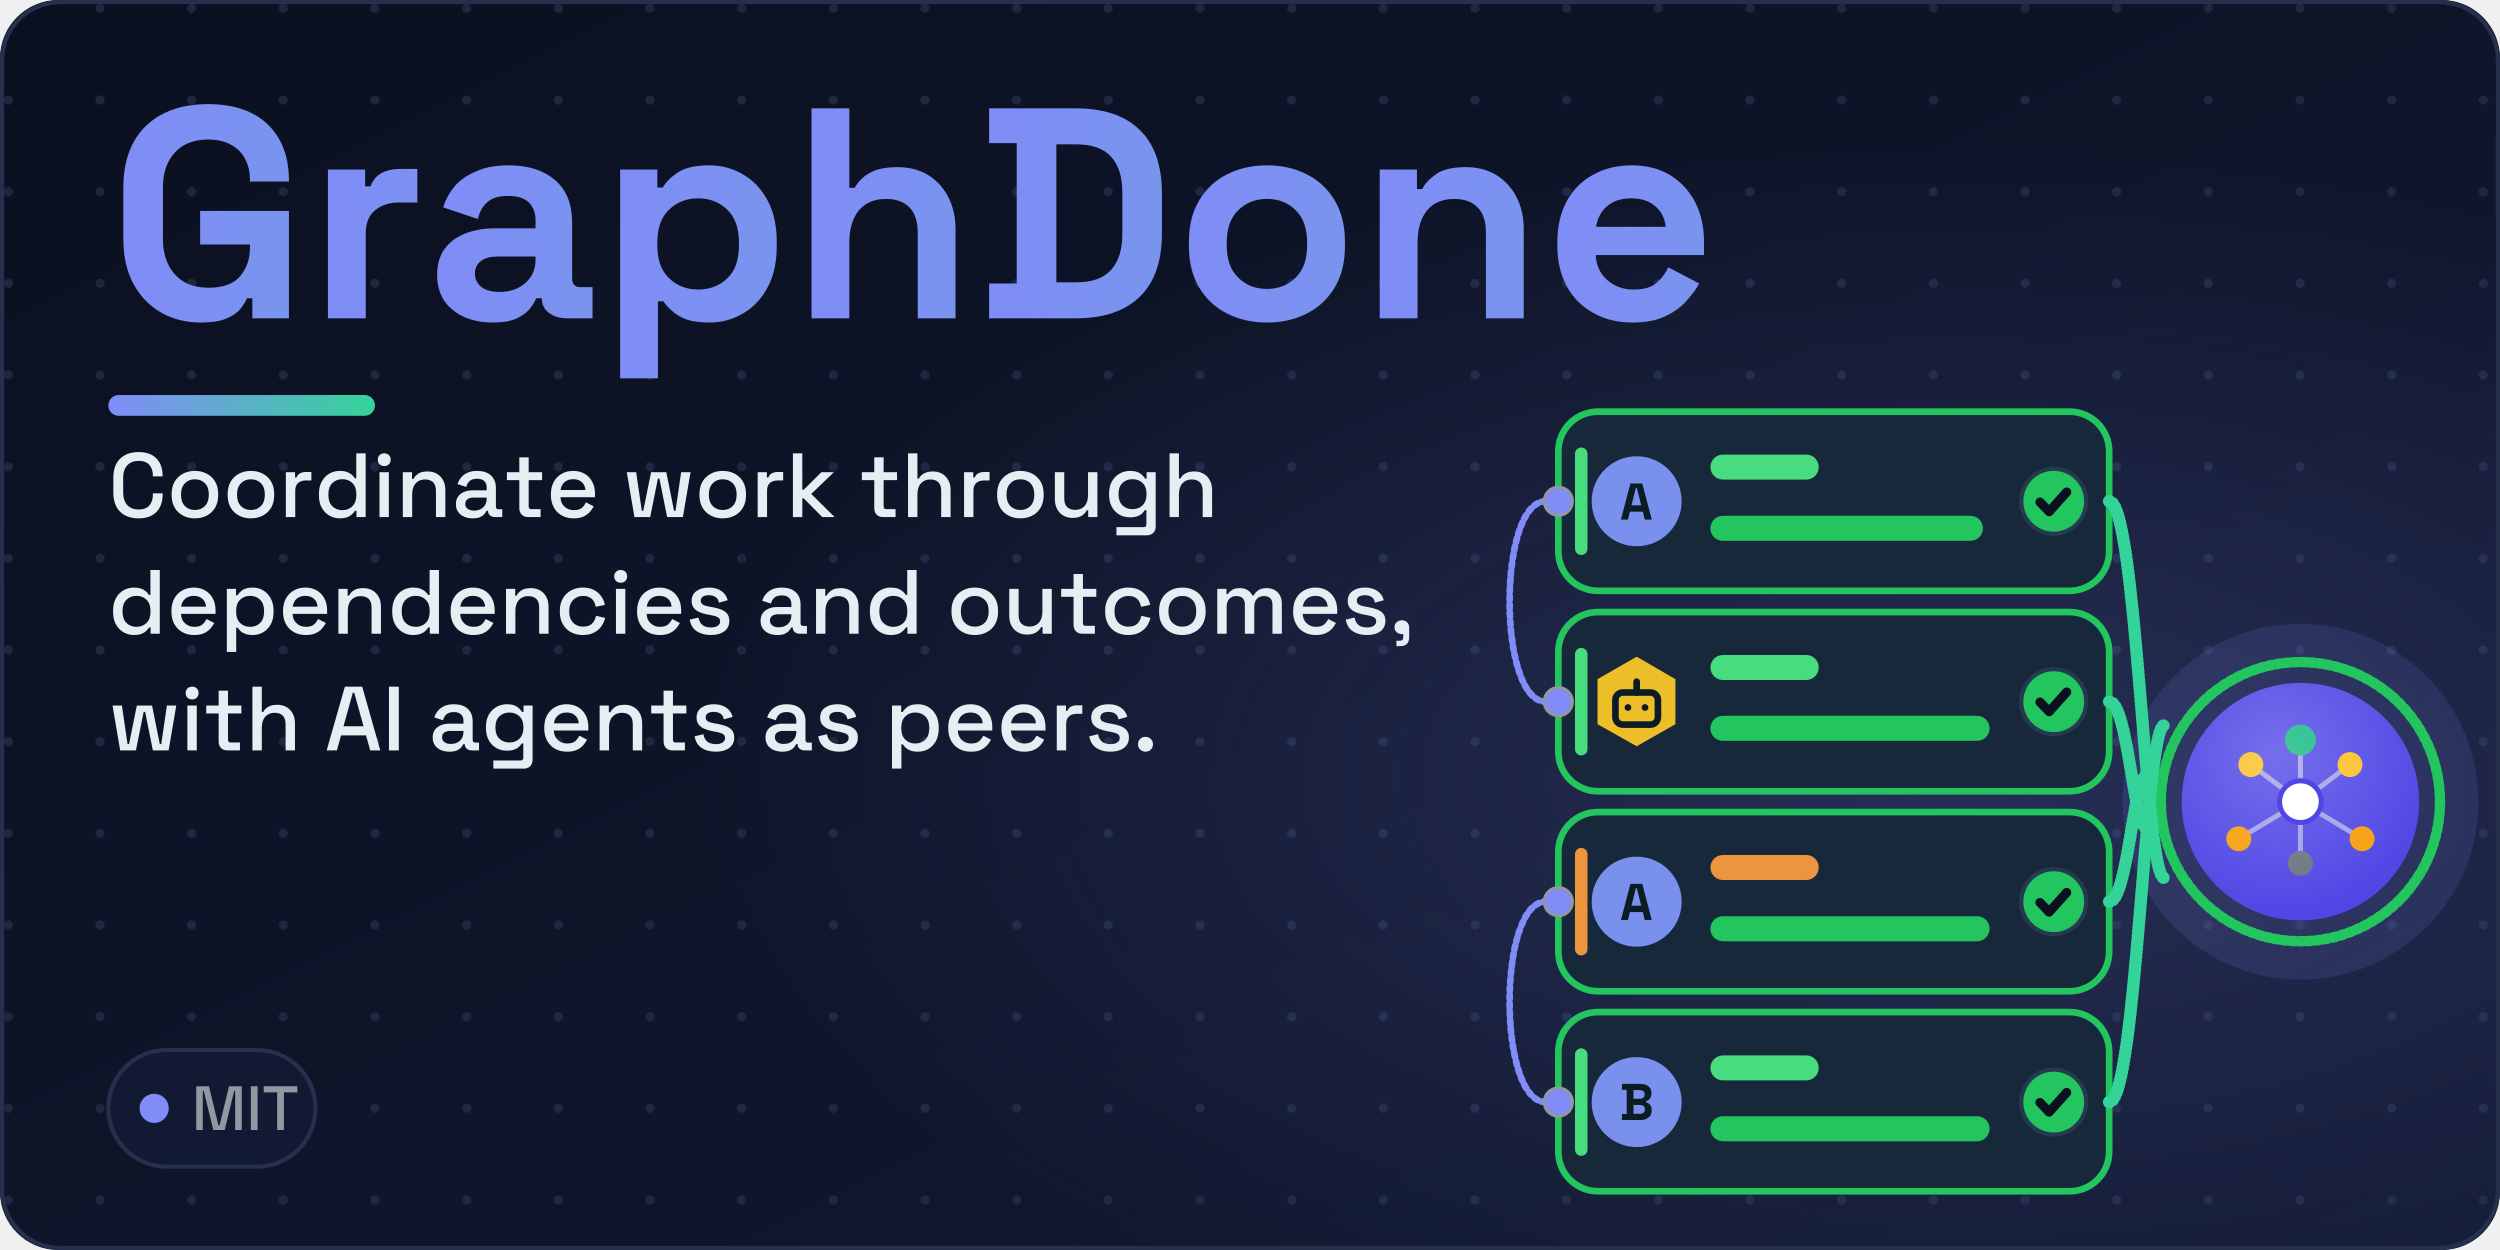
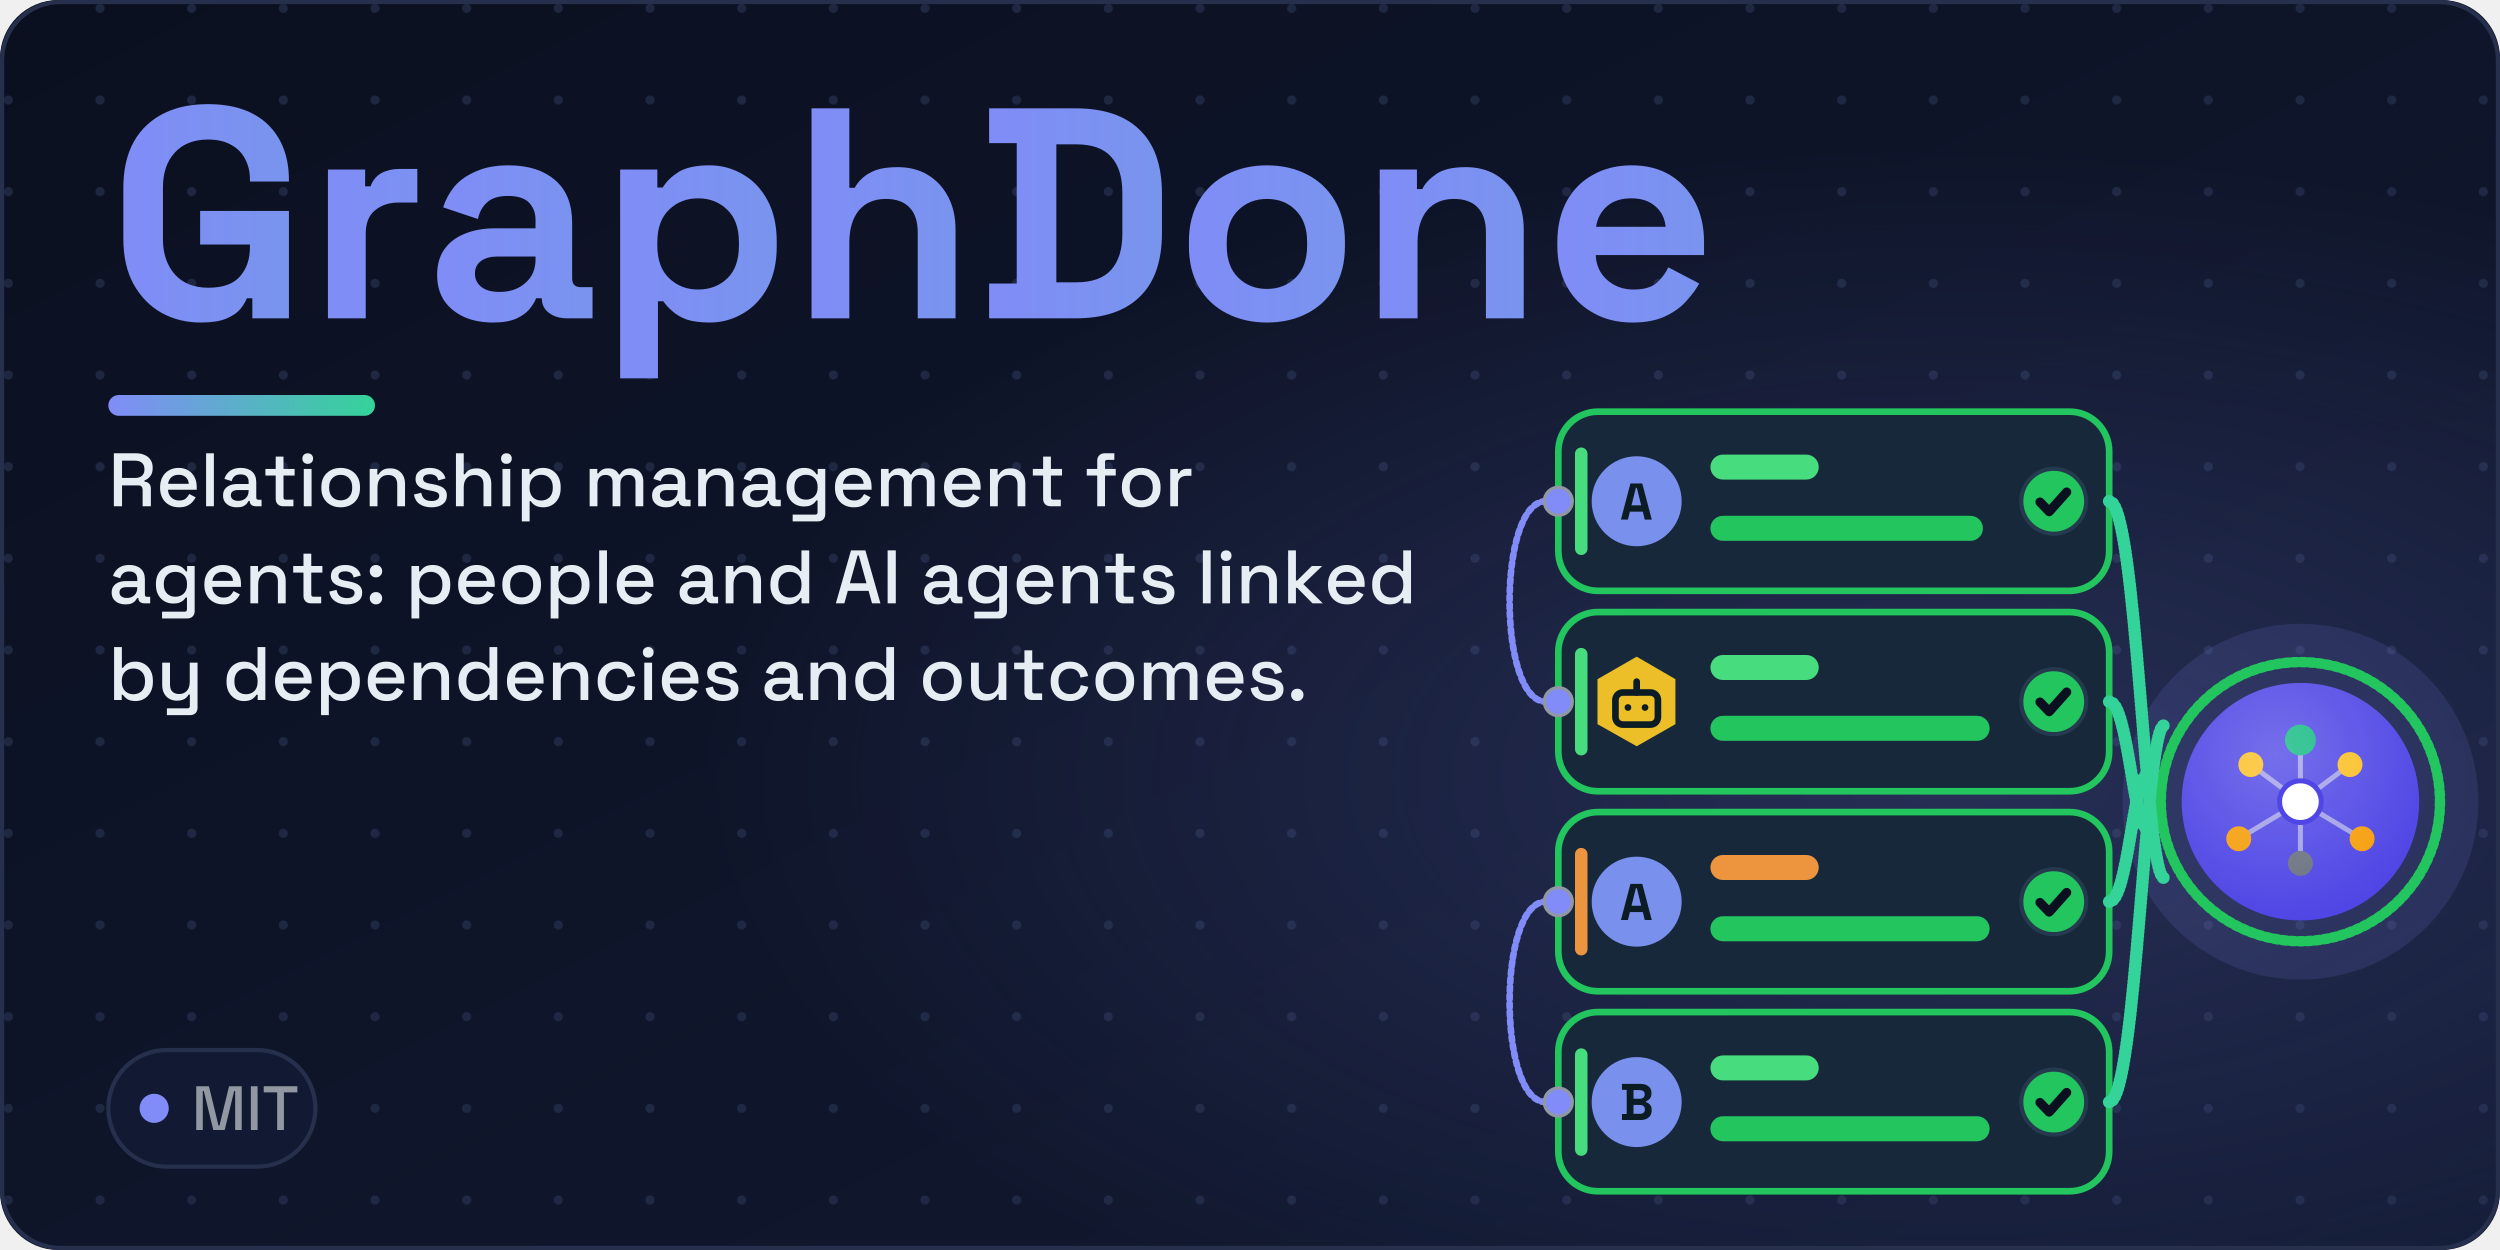
- <svg xmlns="http://www.w3.org/2000/svg" viewBox="0 0 600 300" width="600" height="300" role="img" aria-label="GraphDone: Coordinate work through dependencies and outcomes, with AI agents as peers.">
+ <svg xmlns="http://www.w3.org/2000/svg" viewBox="0 0 600 300" width="600" height="300" role="img" aria-label="GraphDone: Relationship management for agents: people and AI agents linked by dependencies and outcomes.">
  <style>.sh{opacity:.35;transform:translateX(-400px) skewX(-20deg)}.ul{transform-box:fill-box;transform-origin:0 0}.cbg{fill:#121a33;stroke:#26304d}.cpv{fill:none;stroke:#818cf8;stroke-dasharray:4 3}.gdr{fill:#151d38;stroke:#26304d;stroke-width:1.2}.gdt{fill:#26304d}.gdo{fill:none;stroke:#26304d;stroke-width:2}.gdq{fill:#0b1020;stroke:#9198a1;stroke-width:1.5}.gda{fill:none;stroke:#9198a1;stroke-width:1.4;stroke-opacity:.45;stroke-dasharray:3 4}.gdw{fill:none;stroke:#818cf8;stroke-width:1.6;stroke-linecap:round;stroke-dasharray:1}.gdv{fill:none;stroke:#0b1020;stroke-linecap:round;stroke-linejoin:round}.gdp{transform-box:fill-box;transform-origin:0 0}.gdl{fill:#22c55e;fill-opacity:.07;stroke:#22c55e;stroke-width:1.6}.gdk{transform-box:fill-box;transform-origin:50% 50%}.gdh{fill:#818cf8;opacity:.13;transform-box:fill-box;transform-origin:50% 50%;animation:gdh 2.425s ease-in-out infinite}@keyframes gdh{50%{opacity:.26;transform:scale(1.06)}}.gds{fill:none;stroke:#e5e7eb;stroke-opacity:.55;stroke-linecap:round}.gdc{fill:none;stroke:#22c55e;stroke-width:2.5;stroke-linecap:round;stroke-dasharray:1}.gdf{fill:none;stroke:#34d399;stroke-width:3;stroke-linecap:round;stroke-dasharray:.07 .93;animation:gdf 1.617s linear infinite}@keyframes gdf{from{stroke-dashoffset:1}to{stroke-dashoffset:0}}.gdpi{fill:none;stroke:#22c55e;stroke-width:2;opacity:0;animation:gdpi 2.425s ease-out infinite}@keyframes gdpi{0%{opacity:.7;transform:scale(1)}100%{opacity:0;transform:scale(1.6)}}@keyframes L0{0%,100%{opacity:0}11.34%{opacity:0;animation-timing-function:ease-out}19.59%,93.81%{opacity:1}}@keyframes L1{0%{stroke-dashoffset:1;opacity:1}19.59%{stroke-dashoffset:1;opacity:1;animation-timing-function:ease-in-out}25.77%,93.81%{stroke-dashoffset:0;opacity:1}100%{stroke-dashoffset:0;opacity:0}}@keyframes L2{0%{stroke-dashoffset:1;opacity:1}24.23%{stroke-dashoffset:1;opacity:1;animation-timing-function:ease-in-out}30.41%,93.81%{stroke-dashoffset:0;opacity:1}100%{stroke-dashoffset:0;opacity:0}}@keyframes L3{0%{stroke-dashoffset:1;opacity:1}28.87%{stroke-dashoffset:1;opacity:1;animation-timing-function:ease-in-out}35.05%,93.81%{stroke-dashoffset:0;opacity:1}100%{stroke-dashoffset:0;opacity:0}}@keyframes L4{0%{stroke-dashoffset:1;opacity:1}33.51%{stroke-dashoffset:1;opacity:1;animation-timing-function:ease-in-out}39.69%,93.81%{stroke-dashoffset:0;opacity:1}100%{stroke-dashoffset:0;opacity:0}}@keyframes L5{0%{opacity:0;transform:translateX(-14px)}3.09%{opacity:0;transform:translateX(-14px);animation-timing-function:cubic-bezier(.2,.8,.2,1)}9.28%,91.75%{opacity:1;transform:none}97.94%,100%{opacity:0;transform:none}}@keyframes L6{0%{opacity:0;transform:translateX(-14px)}6.19%{opacity:0;transform:translateX(-14px);animation-timing-function:cubic-bezier(.2,.8,.2,1)}12.37%,92.78%{opacity:1;transform:none}98.97%,100%{opacity:0;transform:none}}@keyframes L7{0%{transform:scaleX(0);opacity:1}14.95%{transform:scaleX(0);opacity:1;animation-timing-function:ease-in-out}19.59%,93.81%{transform:none;opacity:1}100%{transform:none;opacity:0}}@keyframes L8{0%{transform:scaleX(0);opacity:1}19.59%{transform:scaleX(0);opacity:1;animation-timing-function:ease-in-out}24.23%,93.81%{transform:none;opacity:1}100%{transform:none;opacity:0}}@keyframes L9{0%{transform:scaleX(0);opacity:1}24.23%{transform:scaleX(0);opacity:1;animation-timing-function:ease-in-out}28.87%,93.81%{transform:none;opacity:1}100%{transform:none;opacity:0}}@keyframes L10{0%{transform:scaleX(0);opacity:1}28.87%{transform:scaleX(0);opacity:1;animation-timing-function:ease-in-out}33.51%,93.81%{transform:none;opacity:1}100%{transform:none;opacity:0}}@keyframes L11{0%,100%{opacity:0}19.59%{opacity:0;animation-timing-function:ease-out}24.74%,93.81%{opacity:1}}@keyframes L12{0%,100%{opacity:0}24.23%{opacity:0;animation-timing-function:ease-out}29.38%,93.81%{opacity:1}}@keyframes L13{0%,100%{opacity:0}28.87%{opacity:0;animation-timing-function:ease-out}34.02%,93.81%{opacity:1}}@keyframes L14{0%,100%{opacity:0}33.51%{opacity:0;animation-timing-function:ease-out}38.66%,93.81%{opacity:1}}@keyframes L15{0%{opacity:0;transform:scale(0)}19.59%{opacity:0;transform:scale(0);animation-timing-function:cubic-bezier(.3,1.6,.5,1)}23.71%,93.81%{opacity:1;transform:none}100%{opacity:0;transform:none}}@keyframes L16{0%{opacity:0;transform:scale(0)}24.23%{opacity:0;transform:scale(0);animation-timing-function:cubic-bezier(.3,1.6,.5,1)}28.35%,92.78%{opacity:1;transform:none}98.97%,100%{opacity:0;transform:none}}@keyframes L17{0%{opacity:0;transform:scale(0)}28.87%{opacity:0;transform:scale(0);animation-timing-function:cubic-bezier(.3,1.6,.5,1)}32.99%,92.78%{opacity:1;transform:none}98.97%,100%{opacity:0;transform:none}}@keyframes L18{0%{opacity:0;transform:scale(0)}33.51%{opacity:0;transform:scale(0);animation-timing-function:cubic-bezier(.3,1.6,.5,1)}37.63%,92.78%{opacity:1;transform:none}98.97%,100%{opacity:0;transform:none}}@keyframes L19{0%{opacity:0;transform:scale(0)}39.18%{opacity:0;transform:scale(0);animation-timing-function:cubic-bezier(.3,1.6,.5,1)}43.3%,93.81%{opacity:1;transform:none}100%{opacity:0;transform:none}}@keyframes L20{0%{opacity:0;transform:scale(0)}44.33%{opacity:0;transform:scale(0);animation-timing-function:cubic-bezier(.3,1.6,.5,1)}48.45%,93.81%{opacity:1;transform:none}100%{opacity:0;transform:none}}@keyframes L21{0%{opacity:0;transform:scale(0)}8.25%{opacity:0;transform:scale(0);animation-timing-function:cubic-bezier(.3,1.4,.5,1)}15.46%,93.81%{opacity:1;transform:none}100%{opacity:0;transform:none}}@keyframes L22{0%{stroke-dashoffset:1;opacity:1}44.33%{stroke-dashoffset:1;opacity:1;animation-timing-function:ease-in-out}52.58%,93.81%{stroke-dashoffset:0;opacity:1}100%{stroke-dashoffset:0;opacity:0}}@keyframes L23{0%,100%{opacity:0}44.33%{opacity:0;animation-timing-function:ease-out}50.52%,93.81%{opacity:1}}@keyframes L24{0%{transform:scaleX(0);opacity:1;animation-timing-function:ease-out}9.28%,93.81%{transform:none;opacity:1}100%{transform:none;opacity:0}}@media (prefers-reduced-motion:reduce){*{animation:none!important}}</style>
  <defs>
    <linearGradient id="bgg" x1="0" y1="0" x2="1" y2="1">
      <stop offset="0" stop-color="#0b1020" />
      <stop offset="1" stop-color="#121a33" />
    </linearGradient>
    <radialGradient id="glow" cx=".78" cy=".62" r=".5">
      <stop offset="0" stop-color="#818cf8" stop-opacity=".2" />
      <stop offset="1" stop-color="#818cf8" stop-opacity="0" />
    </radialGradient>
    <linearGradient id="gr" x1="0" y1="0" x2="1" y2="0">
      <stop offset="0" stop-color="#818cf8" />
      <stop offset="1" stop-color="#34d399" />
    </linearGradient>
    <pattern id="dots" width="22" height="22" patternUnits="userSpaceOnUse">
      <circle cx="2" cy="2" r="1.1" fill="#26304d" />
    </pattern>
    <linearGradient id="ng" gradientUnits="userSpaceOnUse" x1="0" y1="0" x2="5361" y2="0">
      <stop offset="0" stop-color="#818cf8" />
      <stop offset="1" stop-color="#34d399" />
    </linearGradient>
    <radialGradient id="gdg1" cx=".4" cy=".3" r=".7">
      <stop offset="0" stop-color="#fff" stop-opacity=".22" />
      <stop offset="1" stop-color="#fff" stop-opacity="0" />
    </radialGradient>
    <path id="b101" d="M296 -14Q222 -14 166 18Q109 49 78 106Q46 164 46 242V254Q46 332 77 390Q108 447 164 478Q220 510 294 510Q367 510 421 478Q475 445 505 388Q535 330 535 254V211H174Q176 160 212 128Q248 96 300 96Q353 96 378 119Q403 142 416 170L519 116Q505 90 478 60Q452 29 408 8Q364 -14 296 -14ZM175 305H407Q403 348 372 374Q342 400 293 400Q242 400 212 374Q182 348 175 305Z" pathLength="1" />
    <path id="b104" d="M70 0V700H196V435H214Q222 451 239 467Q256 483 284 494Q313 504 357 504Q415 504 458 478Q502 451 526 404Q550 358 550 296V0H424V286Q424 342 396 370Q369 398 318 398Q260 398 228 360Q196 321 196 252V0Z" pathLength="1" />
    <path id="b110" d="M70 0V496H194V431H212Q224 457 257 480Q290 504 357 504Q415 504 458 478Q502 451 526 404Q550 358 550 296V0H424V286Q424 342 396 370Q369 398 318 398Q260 398 228 360Q196 321 196 252V0Z" pathLength="1" />
    <path id="b111" d="M306 -14Q232 -14 173 16Q114 46 80 103Q46 160 46 240V256Q46 336 80 393Q114 450 173 480Q232 510 306 510Q380 510 439 480Q498 450 532 393Q566 336 566 256V240Q566 160 532 103Q498 46 439 16Q380 -14 306 -14ZM306 98Q364 98 402 136Q440 173 440 243V253Q440 323 402 360Q365 398 306 398Q248 398 210 360Q172 323 172 253V243Q172 173 210 136Q248 98 306 98Z" pathLength="1" />
    <path id="b112" d="M70 -200V496H194V436H212Q229 465 265 488Q301 510 368 510Q428 510 479 480Q530 451 561 394Q592 337 592 256V240Q592 159 561 102Q530 45 479 16Q428 -14 368 -14Q323 -14 292 -4Q262 7 244 24Q225 40 214 57H196V-200ZM330 96Q389 96 428 134Q466 171 466 243V253Q466 325 427 362Q388 400 330 400Q272 400 233 362Q194 325 194 253V243Q194 171 233 134Q272 96 330 96Z" pathLength="1" />
    <path id="b114" d="M70 0V496H194V440H212Q223 470 248 484Q274 498 308 498H368V386H306Q258 386 227 360Q196 335 196 282V0Z" pathLength="1" />
    <path id="b65" d="M18 0 202 700H432L616 0H480L442 154H192L154 0ZM223 276H411L326 617H308Z" pathLength="1" />
    <path id="b66" d="M46 0V116H138V584H46V700H406Q470 700 518 678Q565 657 592 618Q618 578 618 523V513Q618 465 600 434Q582 404 558 388Q533 371 511 364V346Q533 340 559 324Q585 307 604 276Q622 245 622 195V185Q622 127 595 86Q568 44 520 22Q473 0 410 0ZM270 120H394Q437 120 464 141Q490 162 490 201V211Q490 250 464 271Q438 292 394 292H270ZM270 412H392Q433 412 460 433Q486 454 486 491V501Q486 539 460 560Q434 580 392 580H270Z" pathLength="1" />
    <path id="b68" d="M46 0V116H138V584H46V700H334Q475 700 548 628Q622 557 622 416V284Q622 143 548 72Q475 0 334 0ZM270 120H336Q416 120 453 162Q490 204 490 280V420Q490 497 453 538Q416 580 336 580H270Z" pathLength="1" />
    <path id="b71" d="M308 -14Q236 -14 178 18Q119 51 84 114Q50 176 50 266V434Q50 569 126 642Q202 714 332 714Q461 714 532 646Q602 577 602 460V456H472V464Q472 501 456 531Q441 561 410 578Q379 596 332 596Q262 596 222 553Q182 510 182 436V264Q182 191 222 146Q262 102 334 102Q406 102 439 140Q472 178 472 236V246H306V358H602V0H480V67H462Q455 50 440 31Q424 12 393 -1Q362 -14 308 -14Z" pathLength="1" />
    <path id="b97" d="M224 -14Q171 -14 129 4Q87 23 62 58Q38 94 38 145Q38 196 62 230Q87 265 130 282Q174 300 230 300H366V328Q366 363 344 386Q322 408 274 408Q227 408 204 386Q181 365 174 331L58 370Q70 408 96 440Q123 471 168 490Q212 510 276 510Q374 510 431 461Q488 412 488 319V134Q488 104 516 104H556V0H472Q435 0 411 18Q387 36 387 66V67H368Q364 55 350 36Q336 16 306 1Q276 -14 224 -14ZM246 88Q299 88 332 118Q366 147 366 196V206H239Q204 206 184 191Q164 176 164 149Q164 122 185 105Q206 88 246 88Z" pathLength="1" />
    <path id="m100" d="M280 -14Q219 -14 167 16Q115 46 83 103Q52 159 52 239V254Q52 333 83 390Q114 447 166 477Q218 507 280 507Q328 507 361 495Q393 483 414 464Q435 446 446 426H462V700H565V0H464V70H448Q429 38 391 12Q352 -14 280 -14ZM309 76Q376 76 420 119Q463 162 463 242V251Q463 330 420 373Q377 416 309 416Q243 416 199 373Q156 330 156 251V242Q156 162 199 119Q243 76 309 76Z" pathLength="1" />
    <path id="m101" d="M302 -14Q227 -14 171 18Q115 49 84 106Q52 164 52 240V252Q52 329 83 386Q114 444 170 475Q225 507 298 507Q369 507 423 475Q476 444 506 388Q536 332 536 257V218H157Q159 153 201 115Q242 76 304 76Q362 76 392 102Q421 128 437 162L522 118Q508 90 482 59Q455 28 412 7Q369 -14 302 -14ZM158 297H431Q427 353 391 384Q355 416 297 416Q239 416 202 384Q166 353 158 297Z" pathLength="1" />
+     <path id="m102" d="M165 0V406H27V493H165V601Q165 646 192 673Q219 700 264 700H391V613H297Q268 613 268 583V493H410V406H268V0Z" pathLength="1" />
    <path id="m103" d="M52 244V259Q52 337 83 392Q115 447 167 477Q219 507 281 507Q353 507 392 480Q430 453 448 422H464V493H564V-101Q564 -146 538 -173Q511 -200 465 -200H133V-110H433Q462 -110 462 -80V77H446Q435 59 415 40Q395 21 362 9Q330 -3 281 -3Q219 -3 166 26Q114 56 83 111Q52 167 52 244ZM309 87Q376 87 420 129Q463 172 463 247V256Q463 333 420 374Q377 416 309 416Q243 416 199 374Q156 333 156 256V247Q156 172 199 129Q243 87 309 87Z" pathLength="1" />
    <path id="m104" d="M76 0V700H179V423H195Q205 442 223 460Q242 478 272 489Q303 501 350 501Q406 501 450 476Q493 451 518 405Q543 360 543 296V0H440V288Q440 352 408 383Q376 413 320 413Q256 413 218 371Q179 329 179 249V0Z" pathLength="1" />
    <path id="m105" d="M76 0V493H179V0ZM128 560Q98 560 77 579Q57 599 57 630Q57 661 77 681Q98 700 128 700Q159 700 179 681Q199 661 199 630Q199 599 179 579Q159 560 128 560Z" pathLength="1" />
    <path id="m107" d="M76 0V700H179V301H195L389 493H526L277 254L534 0H398L195 205H179V0Z" pathLength="1" />
+     <path id="m108" d="M76 0V700H179V0Z" pathLength="1" />
    <path id="m109" d="M76 0V493H177V435H193Q207 461 238 481Q269 501 322 501Q377 501 411 478Q444 456 461 421H477Q494 455 527 478Q559 501 619 501Q667 501 704 481Q741 462 763 423Q785 385 785 328V0H682V320Q682 365 658 390Q633 414 588 414Q540 414 511 383Q482 352 482 294V0H379V320Q379 365 355 390Q330 414 285 414Q237 414 208 383Q179 352 179 294V0Z" pathLength="1" />
    <path id="m110" d="M76 0V493H177V419H193Q207 449 243 475Q279 501 350 501Q406 501 450 476Q493 451 518 406Q543 360 543 296V0H440V288Q440 352 408 383Q376 413 320 413Q256 413 218 371Q179 329 179 249V0Z" pathLength="1" />
    <path id="m111" d="M307 -14Q233 -14 176 17Q118 47 85 104Q52 161 52 239V254Q52 332 85 389Q118 445 176 476Q233 507 307 507Q381 507 439 476Q497 445 530 389Q563 332 563 254V239Q563 161 530 104Q497 47 439 17Q381 -14 307 -14ZM307 78Q375 78 417 121Q460 165 460 242V251Q460 328 418 371Q376 415 307 415Q240 415 198 371Q155 328 155 251V242Q155 165 198 121Q240 78 307 78Z" pathLength="1" />
    <path id="m112" d="M76 -200V493H177V422H193Q212 455 250 481Q289 507 361 507Q423 507 474 477Q526 447 557 390Q589 334 589 254V239Q589 159 558 103Q527 46 475 16Q423 -14 361 -14Q313 -14 280 -2Q247 10 227 29Q207 47 195 67H179V-200ZM331 76Q399 76 442 119Q485 162 485 242V251Q485 330 442 373Q398 416 331 416Q265 416 221 373Q178 330 178 251V242Q178 162 221 119Q265 76 331 76Z" pathLength="1" />
    <path id="m114" d="M76 0V493H177V435H193Q205 466 231 480Q258 495 297 495H356V402H293Q243 402 211 375Q179 347 179 290V0Z" pathLength="1" />
    <path id="m115" d="M278 -14Q184 -14 122 28Q60 70 46 155L142 178Q150 137 169 113Q188 89 217 79Q245 69 278 69Q327 69 354 88Q380 107 380 137Q380 167 355 181Q330 195 281 204L247 210Q197 219 156 236Q115 253 91 283Q67 313 67 360Q67 430 119 468Q171 507 257 507Q340 507 394 469Q447 432 463 368L367 341Q358 386 329 404Q300 423 257 423Q215 423 191 408Q167 392 167 364Q167 334 190 320Q214 306 254 299L289 293Q342 284 386 268Q430 252 455 222Q481 192 481 142Q481 68 426 27Q371 -14 278 -14Z" pathLength="1" />
    <path id="m116" d="M261 0Q216 0 189 27Q163 54 163 99V406H27V493H163V656H266V493H413V406H266V117Q266 87 294 87H397V0Z" pathLength="1" />
    <path id="m117" d="M265 -9Q209 -9 165 16Q121 41 96 87Q71 133 71 197V493H174V204Q174 140 206 110Q238 79 295 79Q358 79 397 121Q435 164 435 244V493H538V0H437V74H421Q407 44 371 18Q335 -9 265 -9Z" pathLength="1" />
-     <path id="m119" d="M130 0 46 493H149L211 69H227L313 493H480L565 69H581L643 493H746L662 0H489L404 423H388L303 0Z" pathLength="1" />
-     <path id="m44" d="M77 -136V-77H111Q152 -77 152 -36V-4H137Q102 -4 79 17Q56 38 56 70Q56 105 79 126Q102 148 137 148Q172 148 194 126Q217 103 217 67V-37Q217 -136 118 -136Z" pathLength="1" />
+     <path id="m121" d="M133 -200V-110H408Q436 -110 436 -80V72H420Q411 52 392 34Q374 15 343 3Q312 -9 265 -9Q209 -9 165 16Q121 41 96 87Q71 133 71 196V493H174V204Q174 140 206 110Q238 79 295 79Q358 79 397 121Q435 163 435 243V493H538V-101Q538 -146 512 -173Q485 -200 439 -200Z" pathLength="1" />
    <path id="m46" d="M138 -14Q103 -14 80 9Q56 32 56 68Q56 104 80 127Q103 149 138 149Q173 149 196 126Q220 103 220 68Q220 32 196 9Q173 -14 138 -14Z" pathLength="1" />
+     <path id="m58" d="M138 -14Q103 -14 80 9Q56 32 56 68Q56 104 80 127Q103 149 138 149Q173 149 196 126Q220 103 220 68Q220 32 196 9Q173 -14 138 -14ZM138 343Q103 343 80 366Q56 389 56 425Q56 461 80 484Q103 507 138 507Q173 507 196 484Q220 461 220 425Q220 389 196 366Q173 343 138 343Z" pathLength="1" />
    <path id="m65" d="M21 0 221 700H411L610 0H499L453 165H179L133 0ZM206 265H426L324 633H308Z" pathLength="1" />
-     <path id="m67" d="M333 -14Q205 -14 130 58Q55 131 55 268V432Q55 569 130 642Q205 714 333 714Q459 714 528 644Q596 574 596 453V447H489V456Q489 527 451 572Q412 617 333 617Q253 617 208 568Q163 520 163 434V266Q163 181 208 132Q253 83 333 83Q412 83 451 128Q489 174 489 244V261H596V247Q596 126 528 56Q459 -14 333 -14Z" pathLength="1" />
    <path id="m73" d="M73 0V700H181V0Z" pathLength="1" />
    <path id="m77" d="M73 0V700H276L429 72H445L598 700H801V0H696V624H680L528 0H346L194 624H178V0Z" pathLength="1" />
+     <path id="m82" d="M73 0V700H367Q432 700 481 677Q531 655 558 613Q586 571 586 513V502Q586 436 554 397Q523 357 478 341V325Q516 323 539 299Q562 276 562 232V0H453V217Q453 244 439 260Q425 276 394 276H181V0ZM181 374H355Q413 374 445 403Q477 433 477 484V492Q477 543 446 572Q414 602 355 602H181Z" pathLength="1" />
    <path id="m84" d="M240 0V602H25V700H563V602H348V0Z" pathLength="1" />
    <path id="m97" d="M229 -14Q176 -14 134 4Q93 22 68 57Q44 92 44 142Q44 193 68 226Q93 260 135 277Q178 294 232 294H382V326Q382 369 356 395Q330 421 276 421Q223 421 195 396Q167 371 158 331L62 362Q74 402 101 434Q127 467 171 487Q215 507 277 507Q373 507 428 458Q483 409 483 319V116Q483 86 511 86H553V0H476Q441 0 419 18Q397 36 397 67V70H382Q374 55 358 35Q342 15 311 0Q280 -14 229 -14ZM244 71Q306 71 344 107Q382 142 382 204V214H238Q197 214 172 197Q147 179 147 145Q147 111 173 91Q199 71 244 71Z" pathLength="1" />
+     <path id="m98" d="M361 -14Q289 -14 250 12Q212 38 193 70H177V0H76V700H179V426H195Q207 446 227 464Q247 483 280 495Q313 507 361 507Q423 507 475 477Q527 447 558 390Q589 333 589 254V239Q589 159 557 103Q526 46 474 16Q423 -14 361 -14ZM331 76Q398 76 442 119Q485 162 485 242V251Q485 330 442 373Q399 416 331 416Q265 416 221 373Q178 330 178 251V242Q178 162 221 119Q265 76 331 76Z" pathLength="1" />
    <path id="m99" d="M305 -14Q234 -14 176 16Q119 46 86 103Q52 160 52 240V253Q52 333 86 389Q119 446 176 476Q234 507 305 507Q376 507 426 481Q476 455 506 412Q537 369 546 317L446 296Q441 329 425 356Q409 383 380 399Q351 415 307 415Q264 415 230 395Q195 376 175 339Q155 303 155 251V242Q155 190 175 153Q195 116 230 97Q264 78 307 78Q372 78 406 111Q440 145 449 197L549 174Q537 123 507 80Q476 37 426 12Q376 -14 305 -14Z" pathLength="1" />
  </defs>
  <rect width="600" height="300" rx="14" fill="url(#bgg)" />
  <rect width="600" height="300" rx="14" fill="url(#dots)" opacity=".7" />
  <rect width="600" height="300" rx="14" fill="url(#glow)" />
  <rect x=".5" y=".5" width="599" height="299" rx="14" fill="none" stroke="#26304d" />
  <g class="mo">
    <g class="gdd" style="animation:L0 9.7s infinite">
      <path d="M371 120.3C359.4 120.3 359.4 168.4 371 168.4M371 264.5C359.4 264.5 359.4 216.4 371 216.4" class="gda" />
      <path d="M506.2 120.3C512.8 120.3 514.8 210.7 519.4 210.7M506.2 168.4C510.7 168.4 512 198.7 515.2 198.7M506.2 216.4C510.7 216.4 512 186.1 515.2 186.1M506.2 264.5C512.8 264.5 514.8 174.1 519.4 174.1" class="gda" />
    </g>
    <path d="M371 120.3C359.4 120.3 359.4 168.4 371 168.4" pathLength="1" class="gdw" style="animation:L1 9.7s infinite" />
    <path d="M371 264.5C359.4 264.5 359.4 216.4 371 216.4" pathLength="1" class="gdw" style="animation:L2 9.7s infinite" />
    <path d="M506.2 120.3C512.8 120.3 514.8 210.7 519.4 210.7" pathLength="1" class="gdw" style="animation:L1 9.7s infinite" />
    <path d="M506.2 168.4C510.7 168.4 512 198.7 515.2 198.7" pathLength="1" class="gdw" style="animation:L3 9.7s infinite" />
    <path d="M506.2 216.4C510.7 216.4 512 186.1 515.2 186.1" pathLength="1" class="gdw" style="animation:L4 9.7s infinite" />
    <path d="M506.2 264.5C512.8 264.5 514.8 174.1 519.4 174.1" pathLength="1" class="gdw" style="animation:L2 9.7s infinite" />
    <g class="gdin" style="animation:L5 9.7s infinite">
      <rect x="374" y="98.8" width="132.2" height="43" rx="9.5" class="gdr" />
      <rect x="378" y="107.4" width="3" height="25.8" rx="1.5" fill="#4ade80" />
      <circle cx="392.8" cy="120.3" r="10.8" fill="#818cf8" />
      <g fill="#0b1020" transform="translate(388.8 124.7) scale(.01238 -.01238)">
        <use href="#b65" x="0" />
      </g>
      <rect x="410.5" y="109.1" width="26" height="6" rx="3" fill="#4ade80" />
      <rect x="410.5" y="123.8" width="65.4" height="6" rx="3" class="gdt" />
      <circle cx="492.9" cy="120.3" r="7.3" class="gdo" />
      <rect x="410.5" y="123.8" width="65.4" height="6" rx="3" fill="#22c55e" class="gdp" style="animation:L7 9.7s infinite" />
      <rect x="374" y="98.8" width="132.2" height="43" rx="9.5" class="gdl" style="animation:L11 9.7s infinite" />
      <g class="gdk" style="animation:L15 9.7s infinite">
        <circle cx="492.9" cy="120.3" r="7.3" fill="#22c55e" />
        <path d="M489.6 120.5l2.2 2.3l4.2 -4.7" class="gdv" stroke-width="2.2" />
      </g>
    </g>
    <g class="gdin" style="animation:L5 9.7s .1s backwards infinite">
      <rect x="374" y="146.9" width="132.2" height="43" rx="9.5" class="gdr" />
      <rect x="378" y="155.5" width="3" height="25.8" rx="1.5" fill="#4ade80" />
      <path d="M402.1 173.8l-9.3 5.3-9.4-5.3 0-10.8 9.4-5.4 9.3 5.4z" fill="#fbbf24" />
      <rect x="387.7" y="166.2" width="10.2" height="7.7" rx="1.8" fill="none" stroke="#0b1020" stroke-width="1.6" stroke-linecap="round" stroke-linejoin="round" />
      <path d="M392.8 166.2v-2.6M390.7 169.8h.01M394.8 169.8h.01" fill="none" stroke="#0b1020" stroke-width="1.6" stroke-linecap="round" stroke-linejoin="round" />
      <rect x="410.5" y="157.2" width="26" height="6" rx="3" fill="#4ade80" />
      <rect x="410.5" y="171.8" width="67" height="6" rx="3" class="gdt" />
      <circle cx="492.9" cy="168.4" r="7.3" class="gdo" />
      <rect x="410.5" y="171.8" width="67" height="6" rx="3" fill="#22c55e" class="gdp" style="animation:L9 9.7s infinite" />
      <rect x="374" y="146.9" width="132.2" height="43" rx="9.5" class="gdl" style="animation:L13 9.7s infinite" />
      <g class="gdk" style="animation:L17 9.7s infinite">
        <circle cx="492.9" cy="168.4" r="7.3" fill="#22c55e" />
        <path d="M489.6 168.5l2.2 2.3l4.2 -4.7" class="gdv" stroke-width="2.2" />
      </g>
    </g>
    <g class="gdin" style="animation:L5 9.7s .2s backwards infinite">
      <rect x="374" y="194.9" width="132.2" height="43" rx="9.5" class="gdr" />
      <rect x="378" y="203.5" width="3" height="25.8" rx="1.5" fill="#fb923c" />
      <circle cx="392.8" cy="216.4" r="10.8" fill="#818cf8" />
      <g fill="#0b1020" transform="translate(388.8 220.8) scale(.01238 -.01238)">
        <use href="#b65" x="0" />
      </g>
      <rect x="410.5" y="205.2" width="26" height="6" rx="3" fill="#fb923c" />
      <rect x="410.5" y="219.9" width="67" height="6" rx="3" class="gdt" />
      <circle cx="492.9" cy="216.4" r="7.3" class="gdo" />
      <rect x="410.5" y="219.9" width="67" height="6" rx="3" fill="#22c55e" class="gdp" style="animation:L10 9.7s infinite" />
      <rect x="374" y="194.9" width="132.2" height="43" rx="9.5" class="gdl" style="animation:L14 9.7s infinite" />
      <g class="gdk" style="animation:L18 9.7s infinite">
        <circle cx="492.9" cy="216.4" r="7.3" fill="#22c55e" />
        <path d="M489.6 216.6l2.2 2.3l4.2 -4.7" class="gdv" stroke-width="2.2" />
      </g>
    </g>
    <g class="gdin" style="animation:L6 9.7s infinite">
      <rect x="374" y="242.9" width="132.2" height="43" rx="9.5" class="gdr" />
      <rect x="378" y="251.6" width="3" height="25.8" rx="1.5" fill="#4ade80" />
      <circle cx="392.8" cy="264.5" r="10.8" fill="#818cf8" />
      <g fill="#0b1020" transform="translate(388.7 268.8) scale(.01238 -.01238)">
        <use href="#b66" x="0" />
      </g>
      <rect x="410.5" y="253.3" width="26" height="6" rx="3" fill="#4ade80" />
      <rect x="410.5" y="267.9" width="67" height="6" rx="3" class="gdt" />
      <circle cx="492.9" cy="264.5" r="7.3" class="gdo" />
      <rect x="410.5" y="267.9" width="67" height="6" rx="3" fill="#22c55e" class="gdp" style="animation:L8 9.7s infinite" />
      <rect x="374" y="242.9" width="132.2" height="43" rx="9.5" class="gdl" style="animation:L12 9.7s infinite" />
      <g class="gdk" style="animation:L16 9.7s infinite">
        <circle cx="492.9" cy="264.5" r="7.3" fill="#22c55e" />
        <path d="M489.6 264.6l2.2 2.3l4.2 -4.7" class="gdv" stroke-width="2.2" />
      </g>
    </g>
    <g class="gdin" style="animation:L6 9.7s .1s backwards infinite">
      <circle cx="374" cy="120.3" r="3" class="gdq" />
      <circle cx="374" cy="120.3" r="3" fill="#818cf8" class="gdk" style="animation:L15 9.7s infinite" />
      <circle cx="374" cy="168.4" r="3" class="gdq" />
      <circle cx="374" cy="168.4" r="3" fill="#818cf8" class="gdk" style="animation:L17 9.7s infinite" />
      <circle cx="374" cy="216.4" r="3" class="gdq" />
      <circle cx="374" cy="216.4" r="3" fill="#818cf8" class="gdk" style="animation:L18 9.7s infinite" />
      <circle cx="374" cy="264.5" r="3" class="gdq" />
      <circle cx="374" cy="264.5" r="3" fill="#818cf8" class="gdk" style="animation:L16 9.7s infinite" />
    </g>
    <g class="gdpop" style="transform-origin:552.1px 192.4px;animation:L21 9.7s infinite">
      <circle cx="552.1" cy="192.4" r="42.7" class="gdh" />
      <circle cx="552.1" cy="192.4" r="28.5" fill="#4f46e5" />
      <path d="M540.2 183.5L552.1 192.4M564 183.5L552.1 192.4M552.1 177.6L552.1 192.4M537.3 201.3L552.1 192.4M566.9 201.3L552.1 192.4M552.1 207.2L552.1 192.4" class="gds" stroke-width="1.2" />
      <circle cx="540.2" cy="183.5" r="3" fill="#fbbf24" class="gdk" style="animation:L16 9.7s .1s backwards infinite" />
      <circle cx="564" cy="183.5" r="3" fill="#fbbf24" class="gdk" style="animation:L17 9.7s .1s backwards infinite" />
      <circle cx="552.1" cy="177.6" r="3.7" fill="#10b981" class="gdk" style="animation:L18 9.7s .1s backwards infinite" />
      <circle cx="537.3" cy="201.3" r="3" fill="#f59e0b" class="gdk" style="animation:L19 9.7s infinite" />
      <circle cx="566.9" cy="201.3" r="3" fill="#f59e0b" class="gdk" style="animation:L20 9.7s infinite" />
      <circle cx="552.1" cy="207.2" r="3" fill="#6b7280" class="gdk" style="animation:L20 9.7s infinite" />
      <circle cx="552.1" cy="192.4" r="28.5" fill="url(#gdg1)" />
      <circle cx="552.1" cy="192.4" r="5" fill="#fff" stroke="#4f46e5" stroke-width="1.2" />
    </g>
    <circle cx="552.1" cy="192.4" r="33.5" pathLength="1" class="gdc" style="animation:L22 9.7s infinite" />
    <g class="gdfl" style="animation:L23 9.7s infinite">
      <path d="M506.2 120.3C512.8 120.3 514.8 210.7 519.4 210.7" pathLength="1" class="gdf" style="animation-delay:-0s" />
      <path d="M506.2 168.4C510.7 168.4 512 198.7 515.2 198.7" pathLength="1" class="gdf" style="animation-delay:-.37s" />
      <path d="M506.2 216.4C510.7 216.4 512 186.1 515.2 186.1" pathLength="1" class="gdf" style="animation-delay:-.74s" />
      <path d="M506.2 264.5C512.8 264.5 514.8 174.1 519.4 174.1" pathLength="1" class="gdf" style="animation-delay:-1.11s" />
      <circle cx="552.1" cy="192.4" r="28.5" class="gdpi" style="transform-origin:552.1px 192.4px" />
    </g>
  </g>
  <g transform="translate(26 76.4) scale(.072 -.072)" fill="url(#ng)">
    <use href="#b71" x="0" />
    <use href="#b114" x="662" />
    <use href="#b97" x="1058" />
    <use href="#b112" x="1636" />
    <use href="#b104" x="2274" />
    <use href="#b68" x="2890" />
    <use href="#b111" x="3556" />
    <use href="#b110" x="4168" />
    <use href="#b101" x="4784" />
  </g>
  <rect class="ul" x="26" y="94.8" width="64" height="5" rx="2.5" fill="url(#gr)" style="animation:L24 9.7s infinite" />
-   <g fill="#e6edf3" transform="translate(26 124.1) scale(.02186 -.02186)">
-     <use href="#m67" x="0" />
-     <use href="#m111" x="643" />
-     <use href="#m111" x="1258" />
-     <use href="#m114" x="1873" />
-     <use href="#m100" x="2260" />
-     <use href="#m105" x="2901" />
-     <use href="#m110" x="3157" />
-     <use href="#m97" x="3772" />
-     <use href="#m116" x="4349" />
-     <use href="#m101" x="4807" />
-     <use href="#m119" x="5646" />
-     <use href="#m111" x="6438" />
-     <use href="#m114" x="7053" />
-     <use href="#m107" x="7440" />
-     <use href="#m116" x="8246" />
-     <use href="#m104" x="8704" />
-     <use href="#m114" x="9319" />
-     <use href="#m111" x="9706" />
-     <use href="#m117" x="10321" />
-     <use href="#m103" x="10935" />
-     <use href="#m104" x="11575" />
-   </g>
-   <g fill="#e6edf3" transform="translate(26 152.1) scale(.02186 -.02186)">
-     <use href="#m100" x="0" />
-     <use href="#m101" x="641" />
-     <use href="#m112" x="1225" />
-     <use href="#m101" x="1866" />
-     <use href="#m110" x="2450" />
-     <use href="#m100" x="3065" />
-     <use href="#m101" x="3706" />
-     <use href="#m110" x="4290" />
-     <use href="#m99" x="4905" />
-     <use href="#m105" x="5497" />
-     <use href="#m101" x="5753" />
-     <use href="#m115" x="6337" />
-     <use href="#m97" x="7117" />
-     <use href="#m110" x="7694" />
-     <use href="#m100" x="8309" />
-     <use href="#m111" x="9205" />
-     <use href="#m117" x="9820" />
-     <use href="#m116" x="10434" />
-     <use href="#m99" x="10892" />
-     <use href="#m111" x="11484" />
-     <use href="#m109" x="12099" />
-     <use href="#m101" x="12956" />
-     <use href="#m115" x="13540" />
-     <use href="#m44" x="14065" />
-   </g>
-   <g fill="#e6edf3" transform="translate(26 180.1) scale(.02186 -.02186)">
-     <use href="#m119" x="0" />
-     <use href="#m105" x="792" />
-     <use href="#m116" x="1048" />
-     <use href="#m104" x="1506" />
-     <use href="#m65" x="2376" />
-     <use href="#m73" x="3008" />
-     <use href="#m97" x="3517" />
-     <use href="#m103" x="4094" />
-     <use href="#m101" x="4734" />
-     <use href="#m110" x="5318" />
-     <use href="#m116" x="5933" />
-     <use href="#m115" x="6391" />
-     <use href="#m97" x="7171" />
-     <use href="#m115" x="7748" />
-     <use href="#m112" x="8528" />
-     <use href="#m101" x="9169" />
-     <use href="#m101" x="9753" />
-     <use href="#m114" x="10337" />
-     <use href="#m115" x="10724" />
-     <use href="#m46" x="11249" />
+   <g fill="#e6edf3" transform="translate(26 121.5) scale(.01816 -.01816)">
+     <use href="#m82" x="0" />
+     <use href="#m101" x="632" />
+     <use href="#m108" x="1216" />
+     <use href="#m97" x="1472" />
+     <use href="#m116" x="2049" />
+     <use href="#m105" x="2507" />
+     <use href="#m111" x="2763" />
+     <use href="#m110" x="3378" />
+     <use href="#m115" x="3993" />
+     <use href="#m104" x="4518" />
+     <use href="#m105" x="5133" />
+     <use href="#m112" x="5389" />
+     <use href="#m109" x="6285" />
+     <use href="#m97" x="7142" />
+     <use href="#m110" x="7719" />
+     <use href="#m97" x="8334" />
+     <use href="#m103" x="8911" />
+     <use href="#m101" x="9551" />
+     <use href="#m109" x="10135" />
+     <use href="#m101" x="10992" />
+     <use href="#m110" x="11576" />
+     <use href="#m116" x="12191" />
+     <use href="#m102" x="12904" />
+     <use href="#m111" x="13343" />
+     <use href="#m114" x="13958" />
+   </g>
+   <g fill="#e6edf3" transform="translate(26 144.8) scale(.01816 -.01816)">
+     <use href="#m97" x="0" />
+     <use href="#m103" x="577" />
+     <use href="#m101" x="1217" />
+     <use href="#m110" x="1801" />
+     <use href="#m116" x="2416" />
+     <use href="#m115" x="2874" />
+     <use href="#m58" x="3399" />
+     <use href="#m112" x="3930" />
+     <use href="#m101" x="4571" />
+     <use href="#m111" x="5155" />
+     <use href="#m112" x="5770" />
+     <use href="#m108" x="6411" />
+     <use href="#m101" x="6667" />
+     <use href="#m97" x="7506" />
+     <use href="#m110" x="8083" />
+     <use href="#m100" x="8698" />
+     <use href="#m65" x="9594" />
+     <use href="#m73" x="10226" />
+     <use href="#m97" x="10735" />
+     <use href="#m103" x="11312" />
+     <use href="#m101" x="11952" />
+     <use href="#m110" x="12536" />
+     <use href="#m116" x="13151" />
+     <use href="#m115" x="13609" />
+     <use href="#m108" x="14389" />
+     <use href="#m105" x="14645" />
+     <use href="#m110" x="14901" />
+     <use href="#m107" x="15516" />
+     <use href="#m101" x="16067" />
+     <use href="#m100" x="16651" />
+   </g>
+   <g fill="#e6edf3" transform="translate(26 168) scale(.01816 -.01816)">
+     <use href="#m98" x="0" />
+     <use href="#m121" x="641" />
+     <use href="#m100" x="1510" />
+     <use href="#m101" x="2151" />
+     <use href="#m112" x="2735" />
+     <use href="#m101" x="3376" />
+     <use href="#m110" x="3960" />
+     <use href="#m100" x="4575" />
+     <use href="#m101" x="5216" />
+     <use href="#m110" x="5800" />
+     <use href="#m99" x="6415" />
+     <use href="#m105" x="7007" />
+     <use href="#m101" x="7263" />
+     <use href="#m115" x="7847" />
+     <use href="#m97" x="8627" />
+     <use href="#m110" x="9204" />
+     <use href="#m100" x="9819" />
+     <use href="#m111" x="10715" />
+     <use href="#m117" x="11330" />
+     <use href="#m116" x="11944" />
+     <use href="#m99" x="12402" />
+     <use href="#m111" x="12994" />
+     <use href="#m109" x="13609" />
+     <use href="#m101" x="14466" />
+     <use href="#m115" x="15050" />
+     <use href="#m46" x="15575" />
  </g>
  <g class="chip">
    <rect x="26" y="252" width="49.7" height="28" rx="14" class="cbg" />
    <circle cx="37" cy="266" r="3.5" fill="#818cf8" />
    <g fill="#9198a1" transform="translate(46 271.2) scale(.015 -.015)">
      <use href="#m77" x="0" />
      <use href="#m73" x="874" />
      <use href="#m84" x="1128" />
    </g>
  </g>
</svg>
